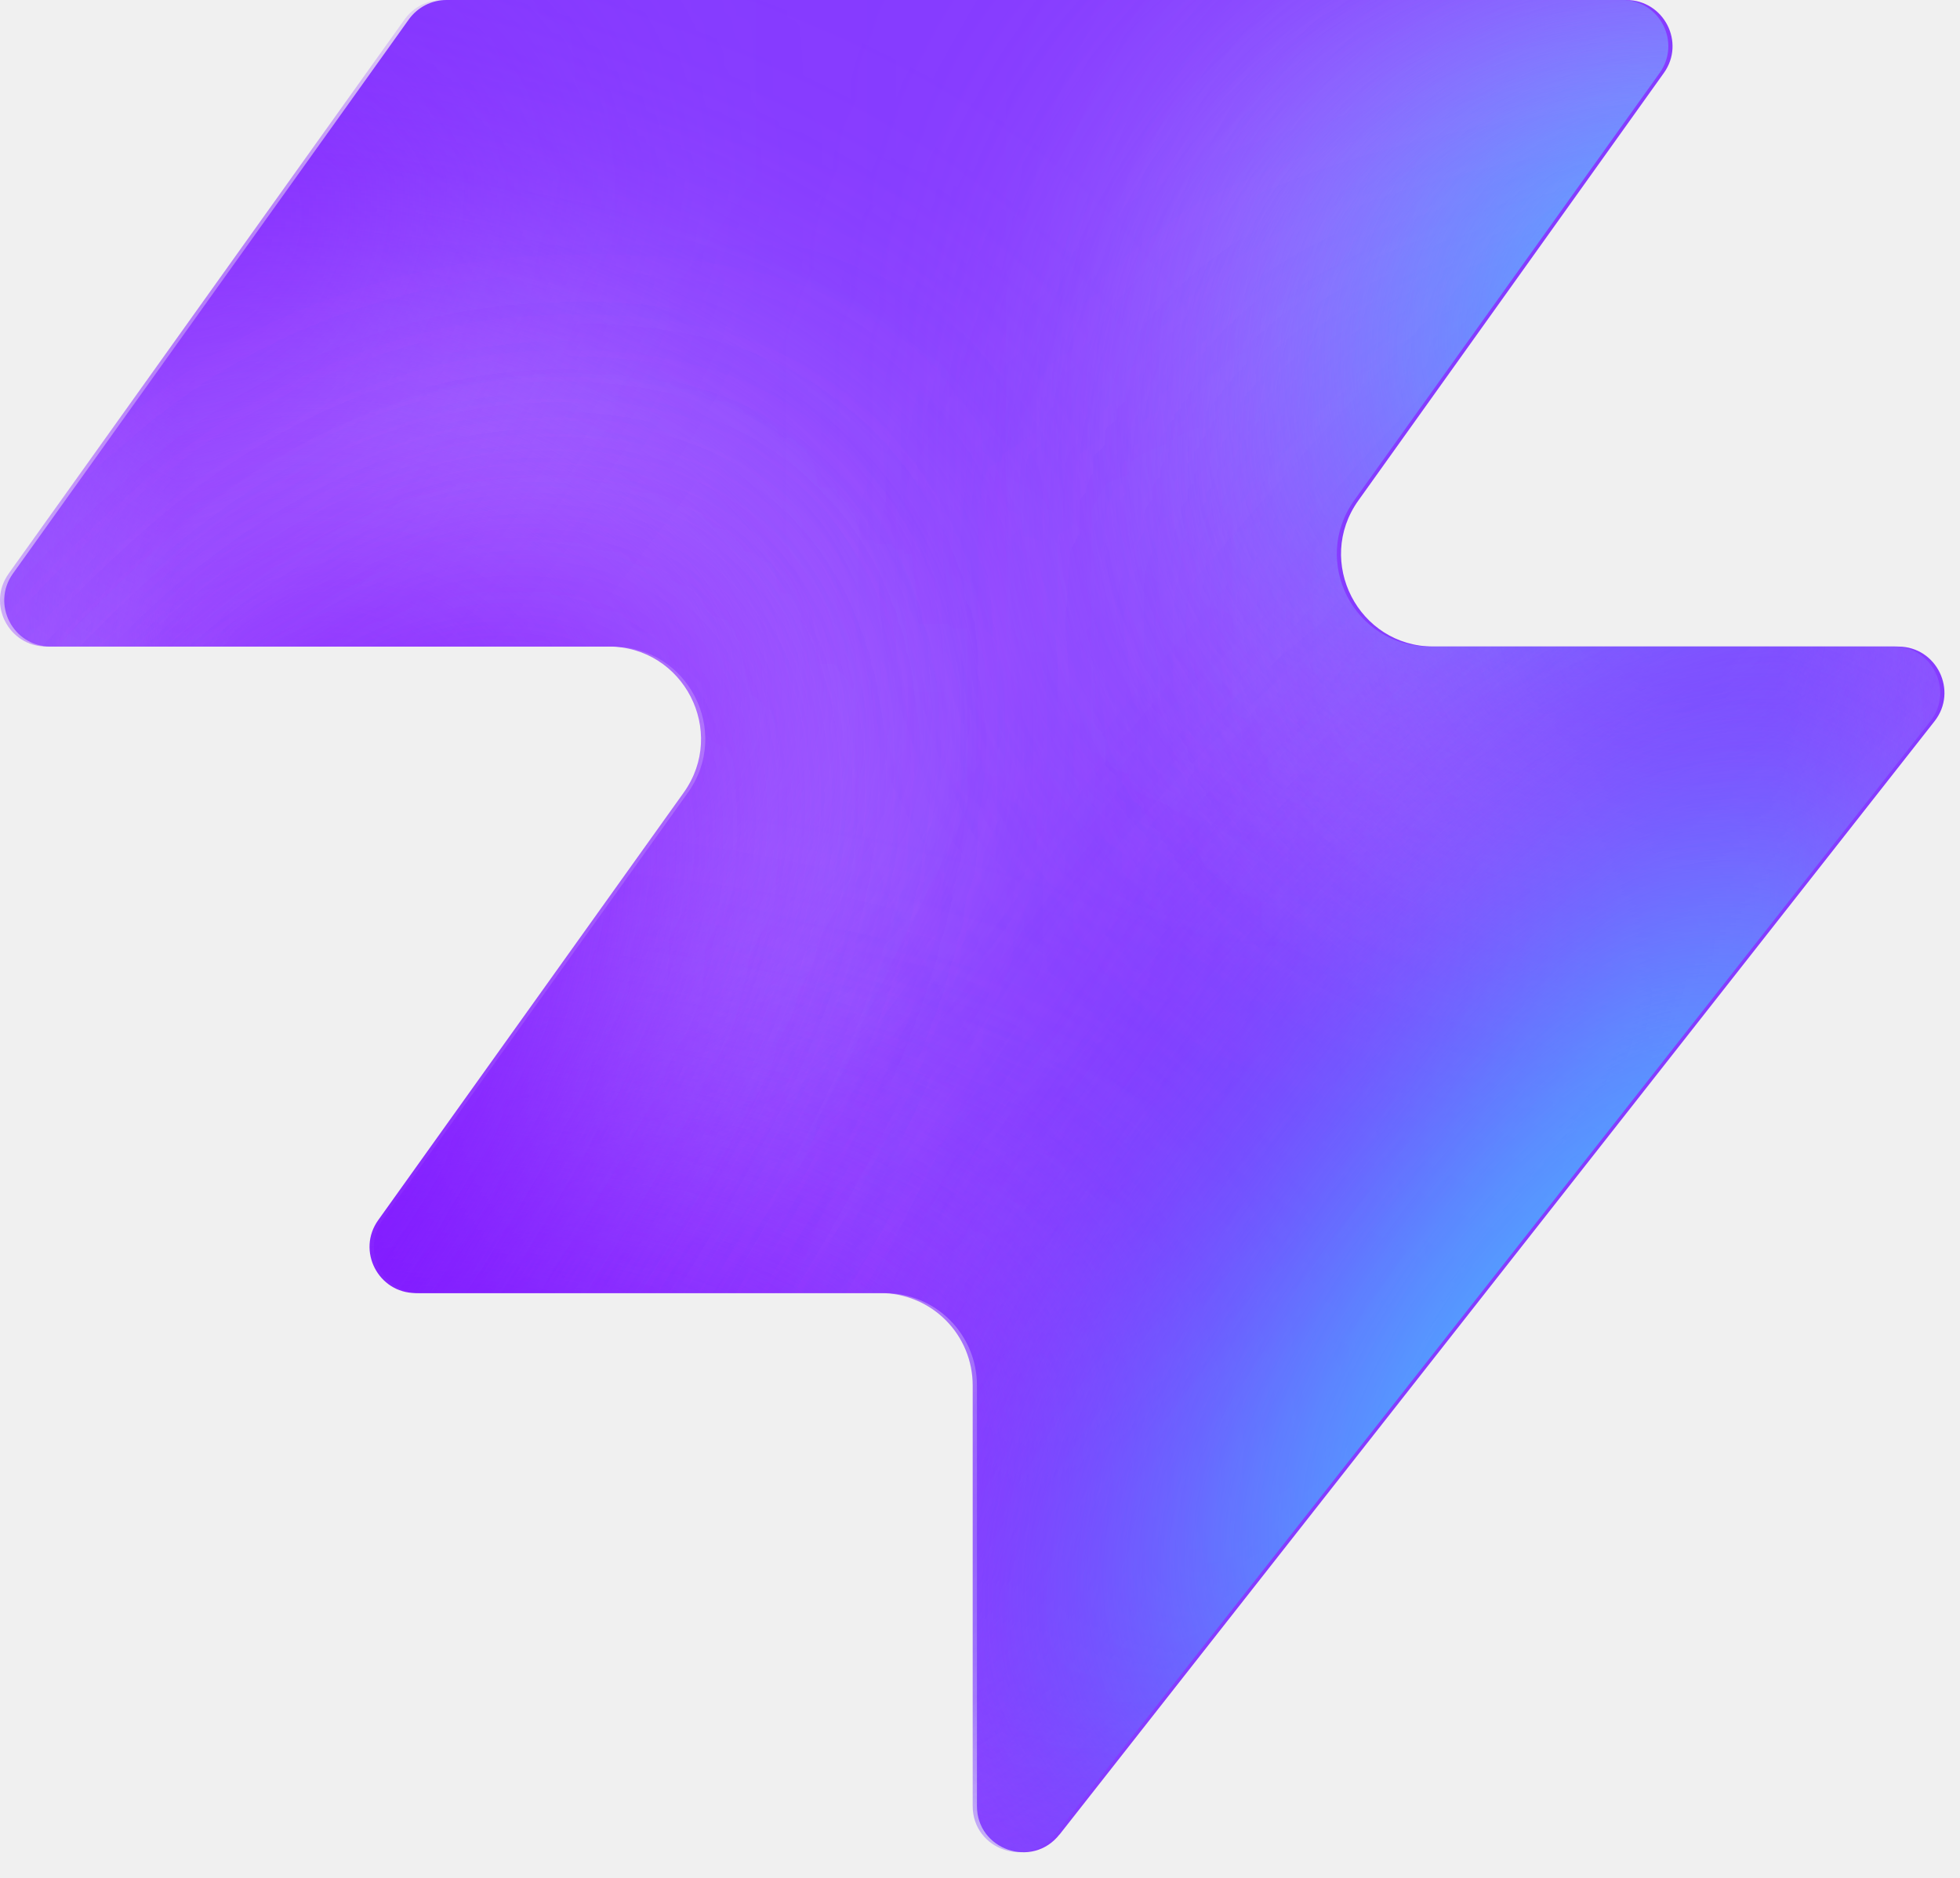
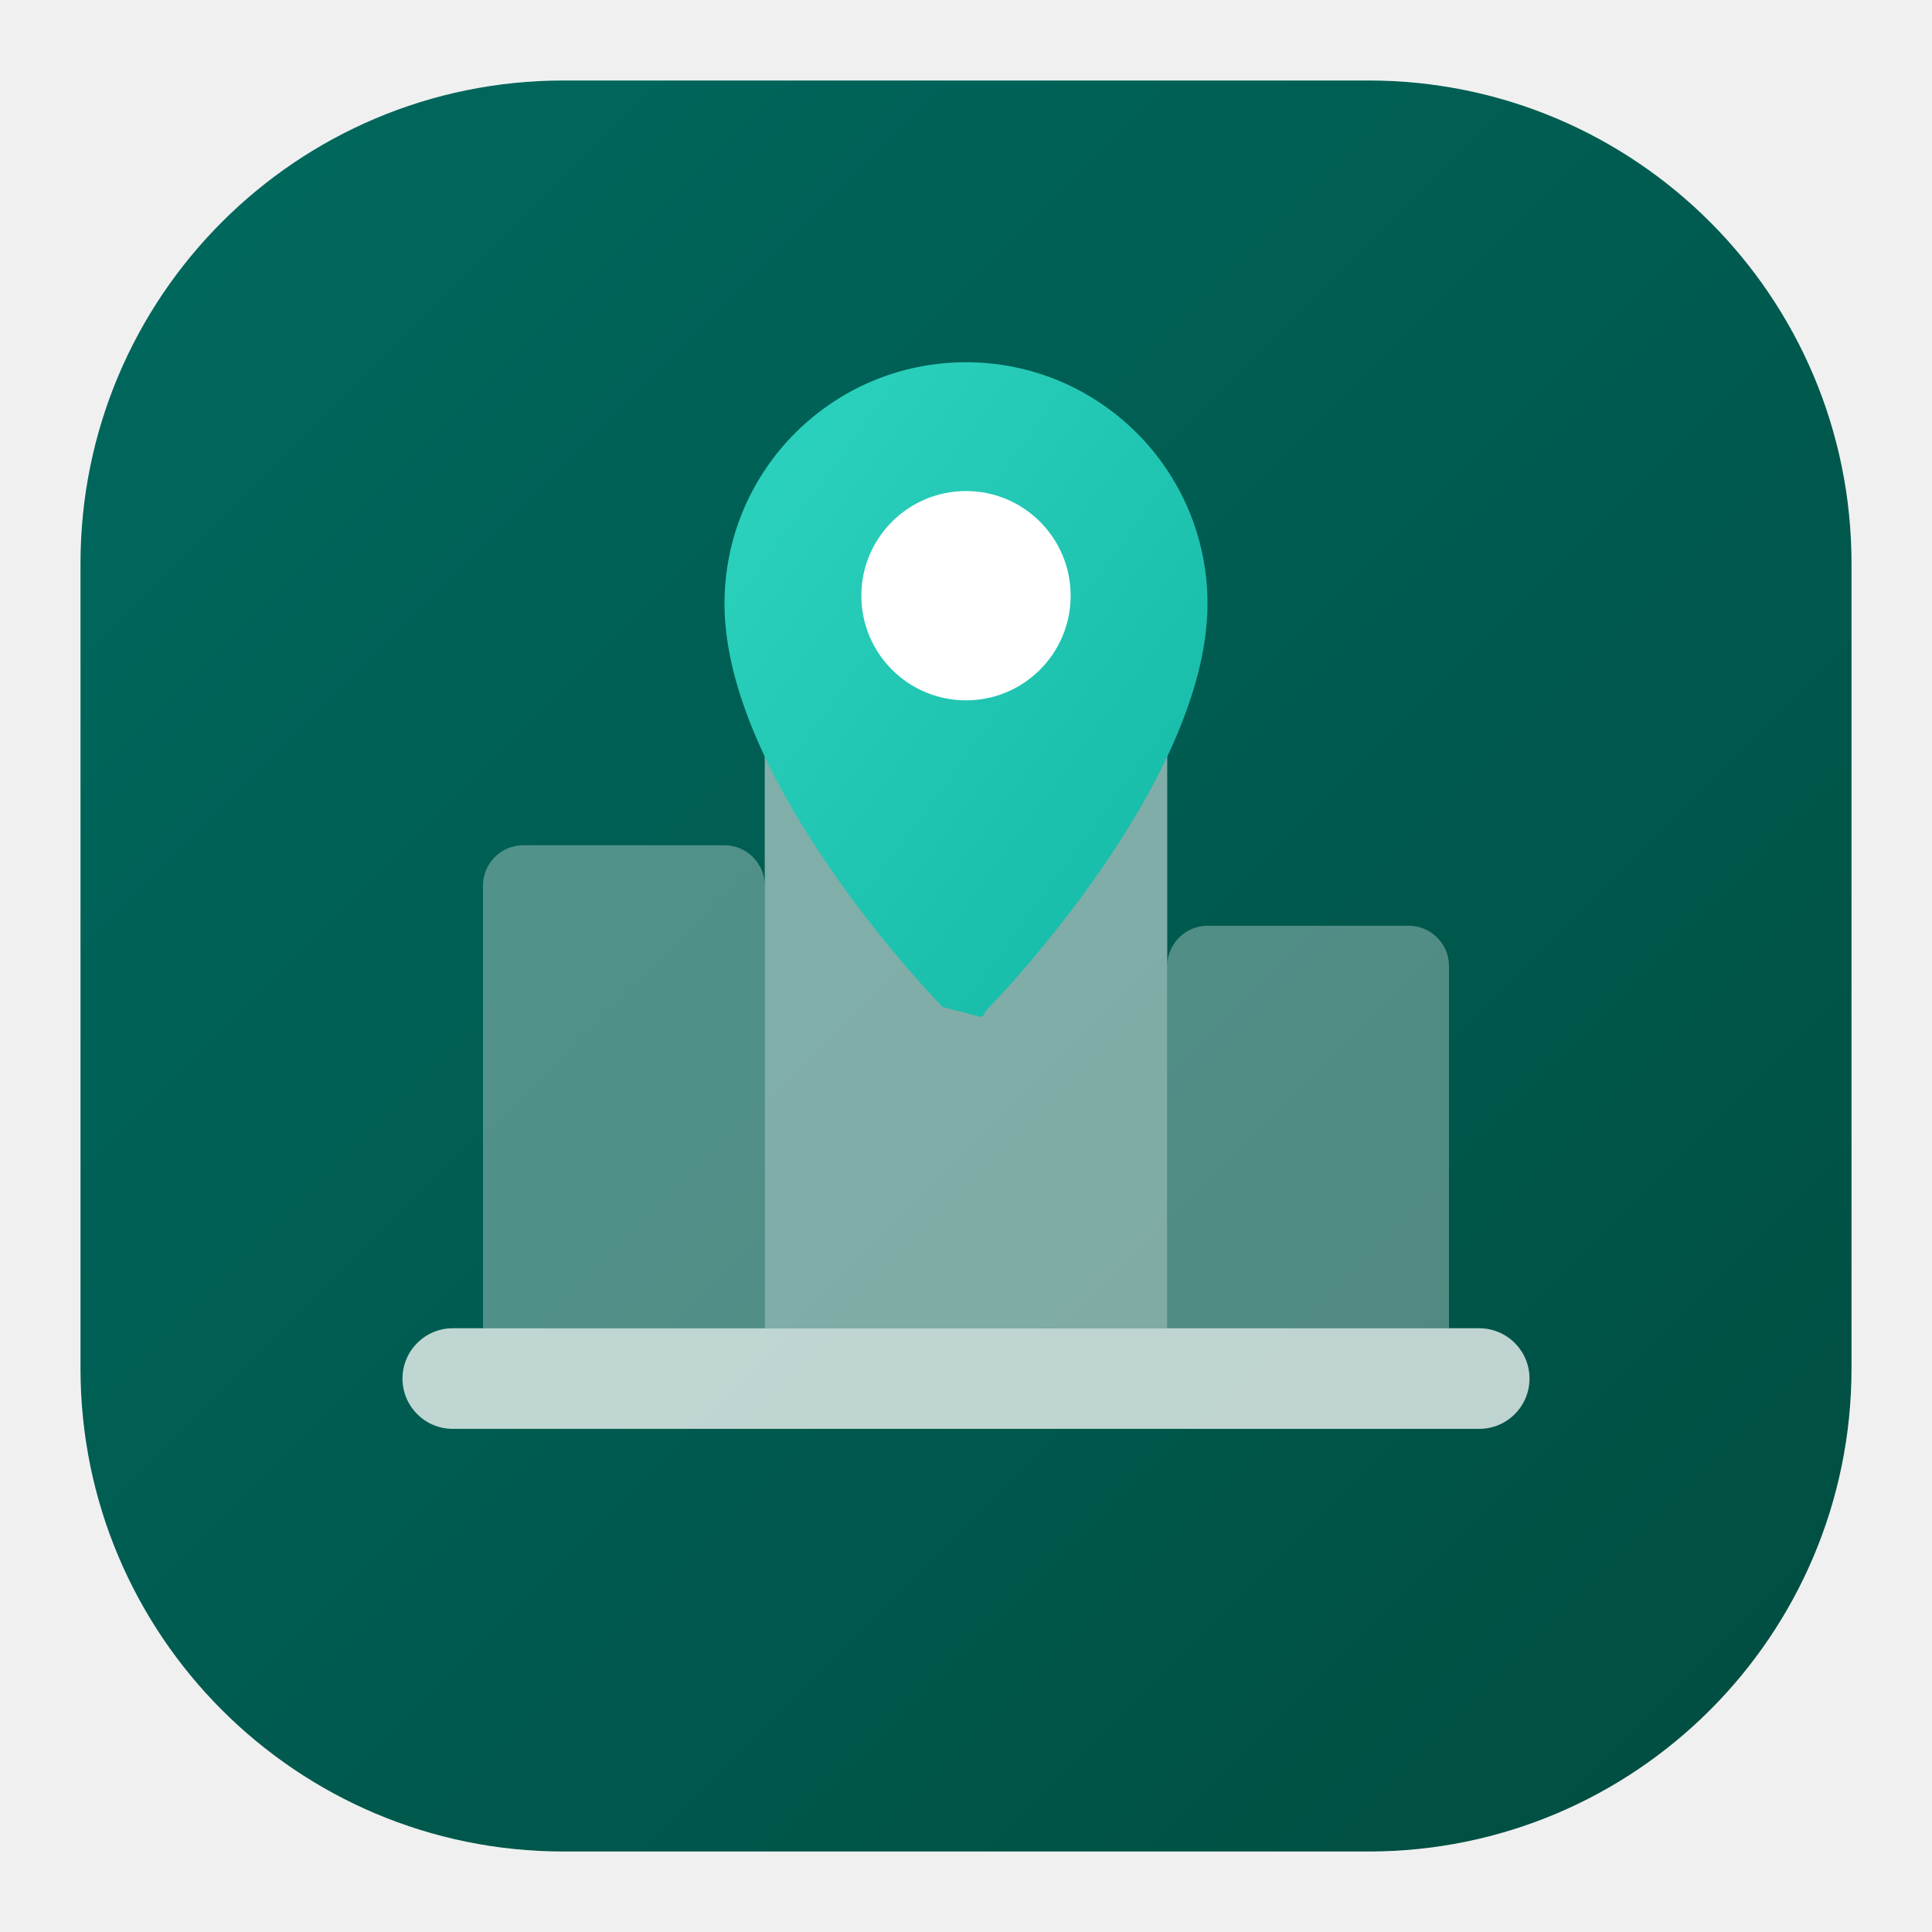
- <svg xmlns="http://www.w3.org/2000/svg" width="48" height="46" fill="none" viewBox="0 0 48 46">
-   <path fill="#863bff" d="M25.946 44.938c-.664.845-2.021.375-2.021-.698V33.937a2.26 2.26 0 0 0-2.262-2.262H10.287c-.92 0-1.456-1.04-.92-1.788l7.48-10.471c1.07-1.497 0-3.578-1.842-3.578H1.237c-.92 0-1.456-1.04-.92-1.788L10.013.474c.214-.297.556-.474.92-.474h28.894c.92 0 1.456 1.04.92 1.788l-7.48 10.471c-1.07 1.498 0 3.579 1.842 3.579h11.377c.943 0 1.473 1.088.89 1.83L25.947 44.94z" style="fill:#863bff;fill:color(display-p3 .525 .23 1);fill-opacity:1" />
-   <mask id="a" width="48" height="46" x="0" y="0" maskUnits="userSpaceOnUse" style="mask-type:alpha">
-     <path fill="#000" d="M25.842 44.938c-.664.844-2.021.375-2.021-.698V33.937a2.26 2.26 0 0 0-2.262-2.262H10.183c-.92 0-1.456-1.04-.92-1.788l7.48-10.471c1.07-1.498 0-3.579-1.842-3.579H1.133c-.92 0-1.456-1.04-.92-1.787L9.91.473c.214-.297.556-.474.92-.474h28.894c.92 0 1.456 1.04.92 1.788l-7.48 10.471c-1.07 1.498 0 3.578 1.842 3.578h11.377c.943 0 1.473 1.088.89 1.832L25.843 44.94z" style="fill:#000;fill-opacity:1" />
-   </mask>
-   <g mask="url(#a)">
-     <g filter="url(#b)">
-       <ellipse cx="5.508" cy="14.704" fill="#ede6ff" rx="5.508" ry="14.704" style="fill:#ede6ff;fill:color(display-p3 .927 .903 1);fill-opacity:1" transform="matrix(.00324 1 1 -.00324 -4.47 31.516)" />
-     </g>
-     <g filter="url(#c)">
-       <ellipse cx="10.399" cy="29.851" fill="#ede6ff" rx="10.399" ry="29.851" style="fill:#ede6ff;fill:color(display-p3 .927 .903 1);fill-opacity:1" transform="matrix(.00324 1 1 -.00324 -39.328 7.883)" />
-     </g>
-     <g filter="url(#d)">
-       <ellipse cx="5.508" cy="30.487" fill="#7e14ff" rx="5.508" ry="30.487" style="fill:#7e14ff;fill:color(display-p3 .492 .077 1);fill-opacity:1" transform="rotate(89.814 -25.913 -14.639)scale(1 -1)" />
-     </g>
-     <g filter="url(#e)">
-       <ellipse cx="5.508" cy="30.599" fill="#7e14ff" rx="5.508" ry="30.599" style="fill:#7e14ff;fill:color(display-p3 .492 .077 1);fill-opacity:1" transform="rotate(89.814 -32.644 -3.334)scale(1 -1)" />
-     </g>
-     <g filter="url(#f)">
-       <ellipse cx="5.508" cy="30.599" fill="#7e14ff" rx="5.508" ry="30.599" style="fill:#7e14ff;fill:color(display-p3 .492 .077 1);fill-opacity:1" transform="matrix(.00324 1 1 -.00324 -34.34 30.47)" />
-     </g>
-     <g filter="url(#g)">
-       <ellipse cx="14.072" cy="22.078" fill="#ede6ff" rx="14.072" ry="22.078" style="fill:#ede6ff;fill:color(display-p3 .927 .903 1);fill-opacity:1" transform="rotate(93.35 24.506 48.493)scale(-1 1)" />
-     </g>
-     <g filter="url(#h)">
-       <ellipse cx="3.47" cy="21.501" fill="#7e14ff" rx="3.47" ry="21.501" style="fill:#7e14ff;fill:color(display-p3 .492 .077 1);fill-opacity:1" transform="rotate(89.009 28.708 47.59)scale(-1 1)" />
-     </g>
-     <g filter="url(#i)">
-       <ellipse cx="3.47" cy="21.501" fill="#7e14ff" rx="3.47" ry="21.501" style="fill:#7e14ff;fill:color(display-p3 .492 .077 1);fill-opacity:1" transform="rotate(89.009 28.708 47.59)scale(-1 1)" />
-     </g>
-     <g filter="url(#j)">
-       <ellipse cx=".387" cy="8.972" fill="#7e14ff" rx="4.407" ry="29.108" style="fill:#7e14ff;fill:color(display-p3 .492 .077 1);fill-opacity:1" transform="rotate(39.51 .387 8.972)" />
-     </g>
-     <g filter="url(#k)">
-       <ellipse cx="47.523" cy="-6.092" fill="#7e14ff" rx="4.407" ry="29.108" style="fill:#7e14ff;fill:color(display-p3 .492 .077 1);fill-opacity:1" transform="rotate(37.892 47.523 -6.092)" />
-     </g>
-     <g filter="url(#l)">
-       <ellipse cx="41.412" cy="6.333" fill="#47bfff" rx="5.971" ry="9.665" style="fill:#47bfff;fill:color(display-p3 .28 .748 1);fill-opacity:1" transform="rotate(37.892 41.412 6.333)" />
-     </g>
-     <g filter="url(#m)">
-       <ellipse cx="-1.879" cy="38.332" fill="#7e14ff" rx="4.407" ry="29.108" style="fill:#7e14ff;fill:color(display-p3 .492 .077 1);fill-opacity:1" transform="rotate(37.892 -1.88 38.332)" />
-     </g>
-     <g filter="url(#n)">
-       <ellipse cx="-1.879" cy="38.332" fill="#7e14ff" rx="4.407" ry="29.108" style="fill:#7e14ff;fill:color(display-p3 .492 .077 1);fill-opacity:1" transform="rotate(37.892 -1.88 38.332)" />
-     </g>
-     <g filter="url(#o)">
-       <ellipse cx="35.651" cy="29.907" fill="#7e14ff" rx="4.407" ry="29.108" style="fill:#7e14ff;fill:color(display-p3 .492 .077 1);fill-opacity:1" transform="rotate(37.892 35.651 29.907)" />
-     </g>
-     <g filter="url(#p)">
-       <ellipse cx="38.418" cy="32.4" fill="#47bfff" rx="5.971" ry="15.297" style="fill:#47bfff;fill:color(display-p3 .28 .748 1);fill-opacity:1" transform="rotate(37.892 38.418 32.4)" />
-     </g>
-   </g>
+ <svg xmlns="http://www.w3.org/2000/svg" viewBox="0 0 48 48" fill="none">
  <defs>
-     <filter id="b" width="60.045" height="41.654" x="-19.77" y="16.149" color-interpolation-filters="sRGB" filterUnits="userSpaceOnUse">
-       <feFlood flood-opacity="0" result="BackgroundImageFix" />
-       <feBlend in="SourceGraphic" in2="BackgroundImageFix" result="shape" />
-       <feGaussianBlur result="effect1_foregroundBlur_2002_17158" stdDeviation="7.659" />
-     </filter>
-     <filter id="c" width="90.34" height="51.437" x="-54.613" y="-7.533" color-interpolation-filters="sRGB" filterUnits="userSpaceOnUse">
-       <feFlood flood-opacity="0" result="BackgroundImageFix" />
-       <feBlend in="SourceGraphic" in2="BackgroundImageFix" result="shape" />
-       <feGaussianBlur result="effect1_foregroundBlur_2002_17158" stdDeviation="7.659" />
-     </filter>
-     <filter id="d" width="79.355" height="29.4" x="-49.64" y="2.03" color-interpolation-filters="sRGB" filterUnits="userSpaceOnUse">
-       <feFlood flood-opacity="0" result="BackgroundImageFix" />
-       <feBlend in="SourceGraphic" in2="BackgroundImageFix" result="shape" />
-       <feGaussianBlur result="effect1_foregroundBlur_2002_17158" stdDeviation="4.596" />
-     </filter>
-     <filter id="e" width="79.579" height="29.4" x="-45.045" y="20.029" color-interpolation-filters="sRGB" filterUnits="userSpaceOnUse">
-       <feFlood flood-opacity="0" result="BackgroundImageFix" />
-       <feBlend in="SourceGraphic" in2="BackgroundImageFix" result="shape" />
-       <feGaussianBlur result="effect1_foregroundBlur_2002_17158" stdDeviation="4.596" />
-     </filter>
-     <filter id="f" width="79.579" height="29.4" x="-43.513" y="21.178" color-interpolation-filters="sRGB" filterUnits="userSpaceOnUse">
-       <feFlood flood-opacity="0" result="BackgroundImageFix" />
-       <feBlend in="SourceGraphic" in2="BackgroundImageFix" result="shape" />
-       <feGaussianBlur result="effect1_foregroundBlur_2002_17158" stdDeviation="4.596" />
-     </filter>
-     <filter id="g" width="74.749" height="58.852" x="15.756" y="-17.901" color-interpolation-filters="sRGB" filterUnits="userSpaceOnUse">
-       <feFlood flood-opacity="0" result="BackgroundImageFix" />
-       <feBlend in="SourceGraphic" in2="BackgroundImageFix" result="shape" />
-       <feGaussianBlur result="effect1_foregroundBlur_2002_17158" stdDeviation="7.659" />
-     </filter>
-     <filter id="h" width="61.377" height="25.362" x="23.548" y="2.284" color-interpolation-filters="sRGB" filterUnits="userSpaceOnUse">
-       <feFlood flood-opacity="0" result="BackgroundImageFix" />
-       <feBlend in="SourceGraphic" in2="BackgroundImageFix" result="shape" />
-       <feGaussianBlur result="effect1_foregroundBlur_2002_17158" stdDeviation="4.596" />
-     </filter>
-     <filter id="i" width="61.377" height="25.362" x="23.548" y="2.284" color-interpolation-filters="sRGB" filterUnits="userSpaceOnUse">
-       <feFlood flood-opacity="0" result="BackgroundImageFix" />
-       <feBlend in="SourceGraphic" in2="BackgroundImageFix" result="shape" />
-       <feGaussianBlur result="effect1_foregroundBlur_2002_17158" stdDeviation="4.596" />
-     </filter>
-     <filter id="j" width="56.045" height="63.649" x="-27.636" y="-22.853" color-interpolation-filters="sRGB" filterUnits="userSpaceOnUse">
-       <feFlood flood-opacity="0" result="BackgroundImageFix" />
-       <feBlend in="SourceGraphic" in2="BackgroundImageFix" result="shape" />
-       <feGaussianBlur result="effect1_foregroundBlur_2002_17158" stdDeviation="4.596" />
-     </filter>
-     <filter id="k" width="54.814" height="64.646" x="20.116" y="-38.415" color-interpolation-filters="sRGB" filterUnits="userSpaceOnUse">
-       <feFlood flood-opacity="0" result="BackgroundImageFix" />
-       <feBlend in="SourceGraphic" in2="BackgroundImageFix" result="shape" />
-       <feGaussianBlur result="effect1_foregroundBlur_2002_17158" stdDeviation="4.596" />
-     </filter>
-     <filter id="l" width="33.541" height="35.313" x="24.641" y="-11.323" color-interpolation-filters="sRGB" filterUnits="userSpaceOnUse">
-       <feFlood flood-opacity="0" result="BackgroundImageFix" />
-       <feBlend in="SourceGraphic" in2="BackgroundImageFix" result="shape" />
-       <feGaussianBlur result="effect1_foregroundBlur_2002_17158" stdDeviation="4.596" />
-     </filter>
-     <filter id="m" width="54.814" height="64.646" x="-29.286" y="6.009" color-interpolation-filters="sRGB" filterUnits="userSpaceOnUse">
-       <feFlood flood-opacity="0" result="BackgroundImageFix" />
-       <feBlend in="SourceGraphic" in2="BackgroundImageFix" result="shape" />
-       <feGaussianBlur result="effect1_foregroundBlur_2002_17158" stdDeviation="4.596" />
-     </filter>
-     <filter id="n" width="54.814" height="64.646" x="-29.286" y="6.009" color-interpolation-filters="sRGB" filterUnits="userSpaceOnUse">
-       <feFlood flood-opacity="0" result="BackgroundImageFix" />
-       <feBlend in="SourceGraphic" in2="BackgroundImageFix" result="shape" />
-       <feGaussianBlur result="effect1_foregroundBlur_2002_17158" stdDeviation="4.596" />
-     </filter>
-     <filter id="o" width="54.814" height="64.646" x="8.244" y="-2.416" color-interpolation-filters="sRGB" filterUnits="userSpaceOnUse">
-       <feFlood flood-opacity="0" result="BackgroundImageFix" />
-       <feBlend in="SourceGraphic" in2="BackgroundImageFix" result="shape" />
-       <feGaussianBlur result="effect1_foregroundBlur_2002_17158" stdDeviation="4.596" />
-     </filter>
-     <filter id="p" width="39.409" height="43.623" x="18.713" y="10.588" color-interpolation-filters="sRGB" filterUnits="userSpaceOnUse">
-       <feFlood flood-opacity="0" result="BackgroundImageFix" />
-       <feBlend in="SourceGraphic" in2="BackgroundImageFix" result="shape" />
-       <feGaussianBlur result="effect1_foregroundBlur_2002_17158" stdDeviation="4.596" />
-     </filter>
+     <linearGradient id="fav-grad" x1="0%" y1="0%" x2="100%" y2="100%">
+       <stop offset="0%" stop-color="#00695f" />
+       <stop offset="100%" stop-color="#004d40" />
+     </linearGradient>
+     <linearGradient id="fav-accent" x1="0%" y1="0%" x2="100%" y2="100%">
+       <stop offset="0%" stop-color="#2dd4bf" />
+       <stop offset="100%" stop-color="#14b8a6" />
+     </linearGradient>
  </defs>
+   <rect x="2" y="2" width="44" height="44" rx="12" fill="url(#fav-grad)" />
+   <path d="M12 33V22C12 21.45 12.45 21 13 21H18C18.55 21 19 21.45 19 22V33H12Z" fill="#ffffff" fill-opacity="0.32" />
+   <path d="M19 33V17C19 16.45 19.45 16 20 16H28C28.55 16 29 16.45 29 17V33H19Z" fill="#ffffff" fill-opacity="0.5" />
+   <path d="M29 33V24C29 23.45 29.45 23 30 23H35C35.55 23 36 23.45 36 24V33H29Z" fill="#ffffff" fill-opacity="0.32" />
+   <rect x="10" y="33" width="28" height="2.5" rx="1.25" fill="#ffffff" fill-opacity="0.75" />
+   <path d="M24 9C20.686 9 18 11.686 18 15C18 19.4 23.2 24.8 23.42 25.02C24.74 25.34 24.26 25.34 24.58 25.02C24.8 24.8 30 19.4 30 15C30 11.686 27.314 9 24 9Z" fill="url(#fav-accent)" />
+   <circle cx="24" cy="14.8" r="2.6" fill="#ffffff" />
</svg>
